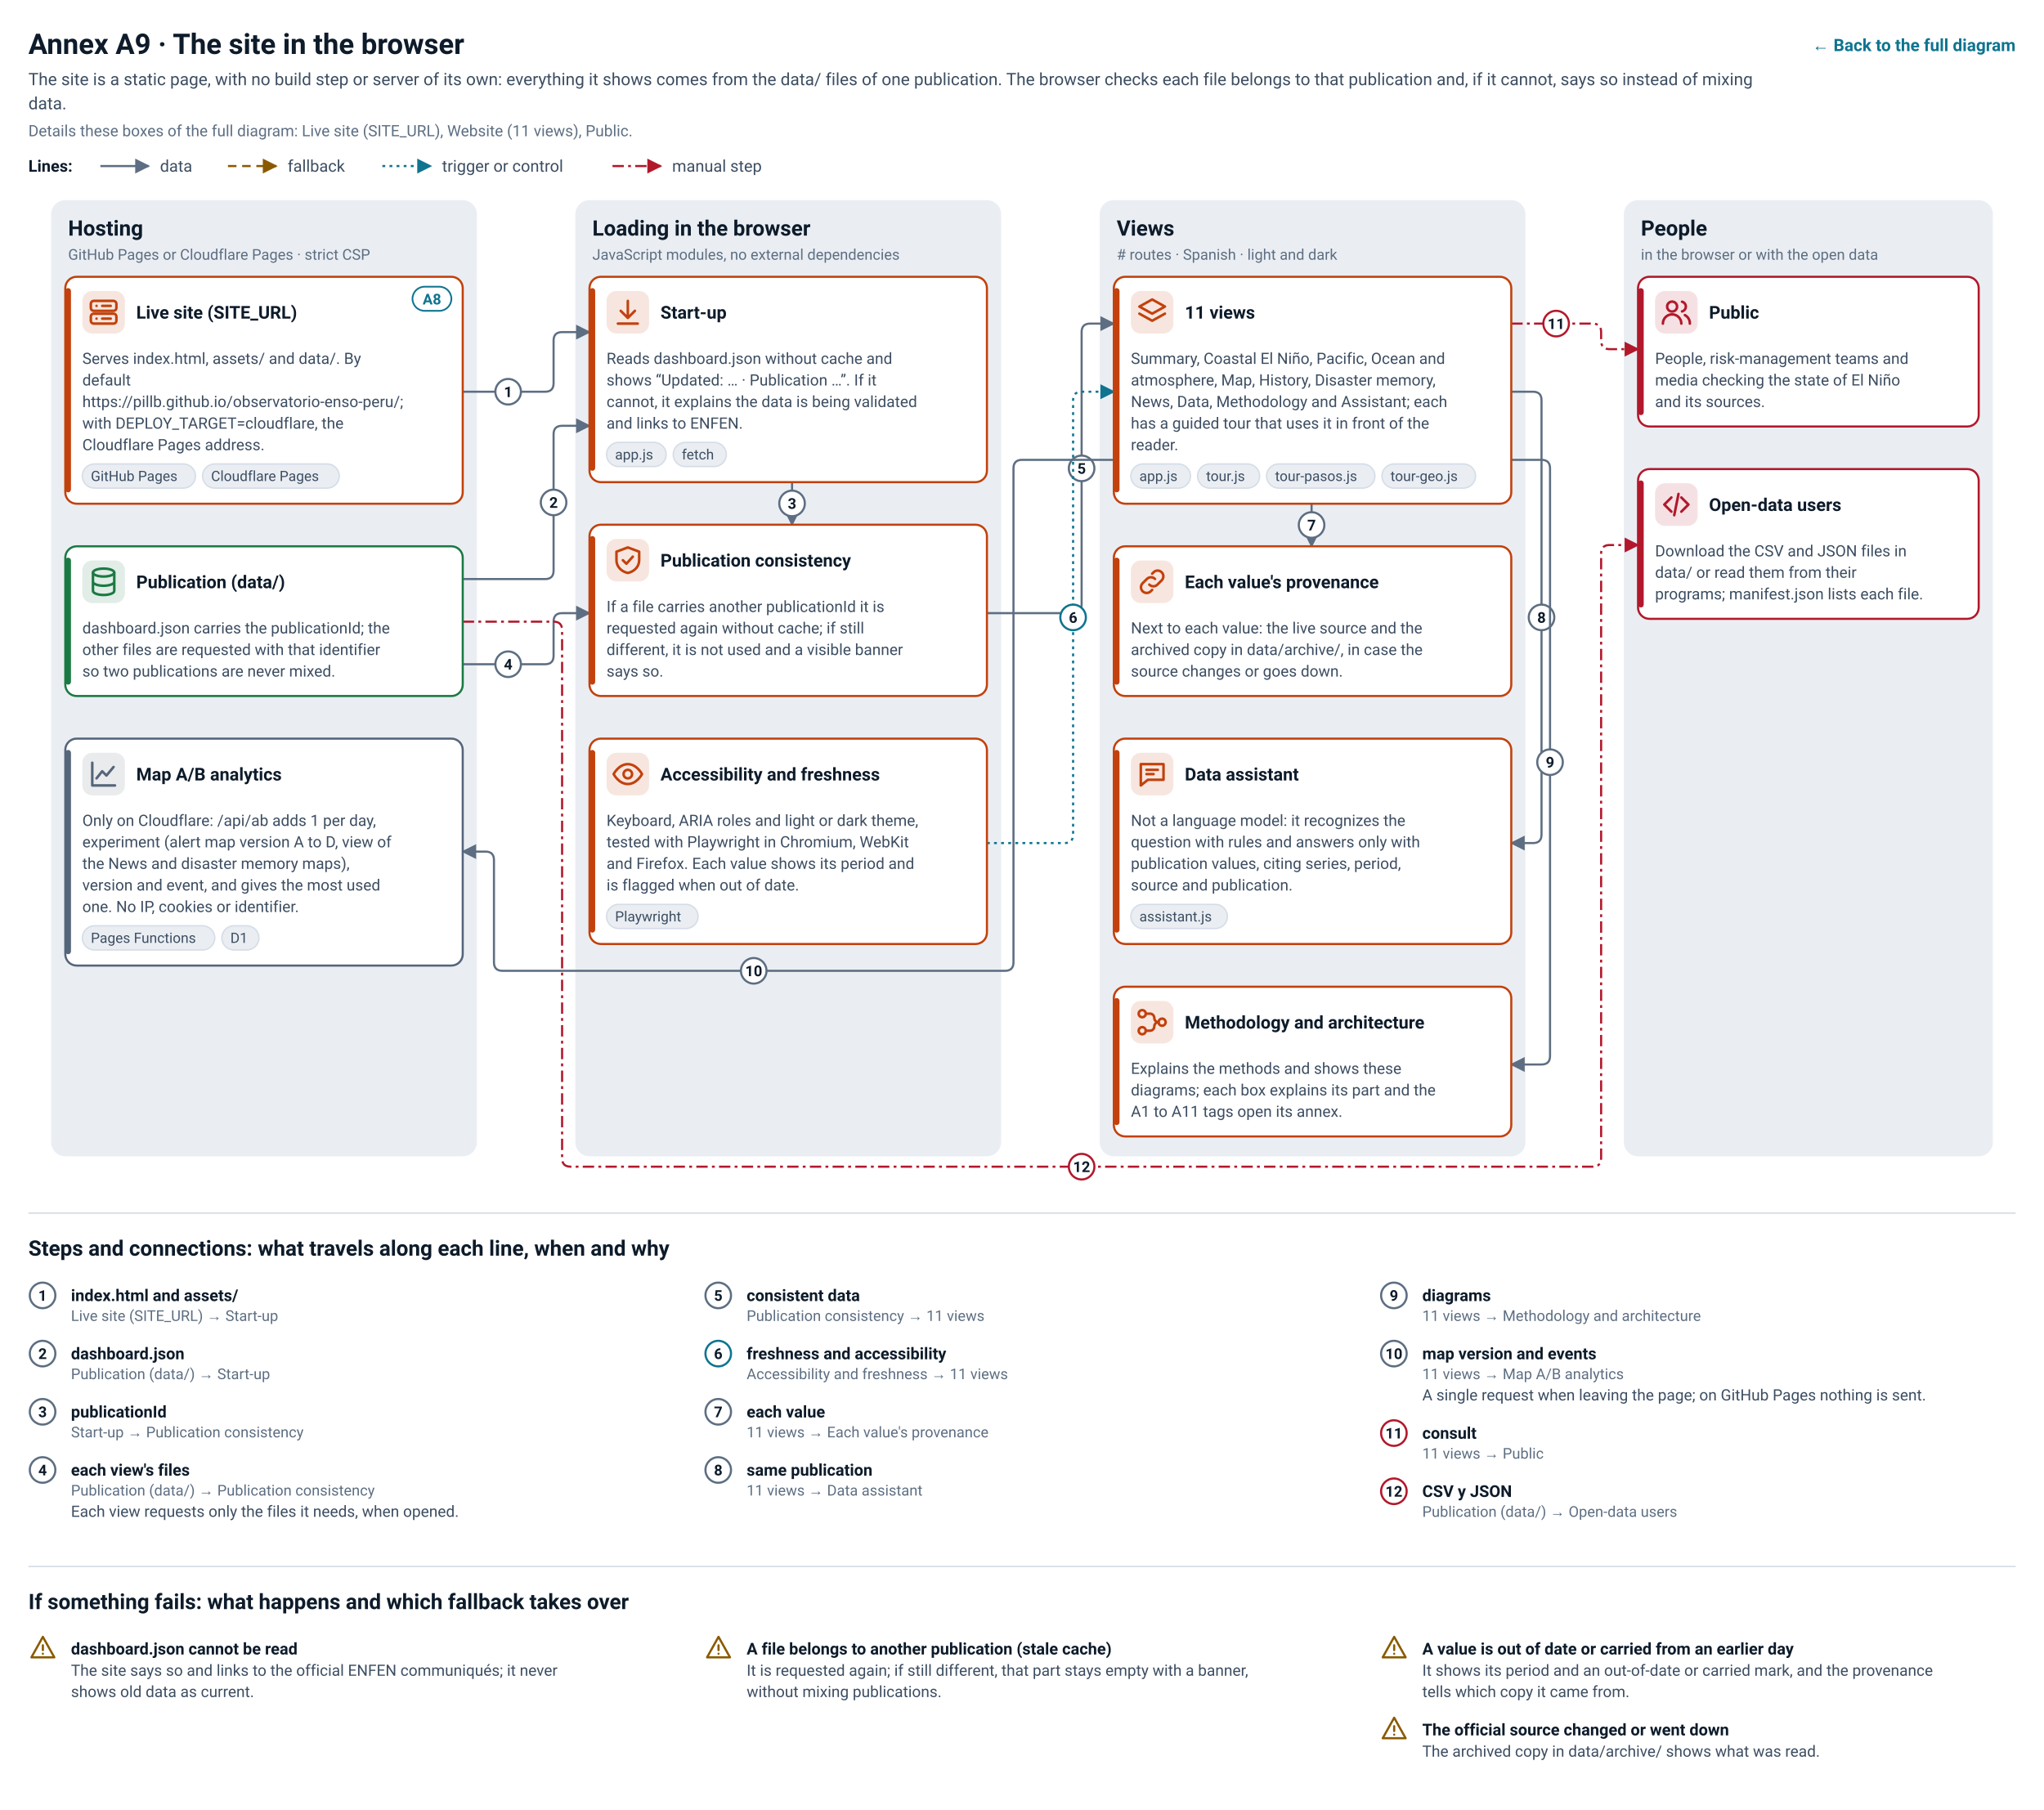
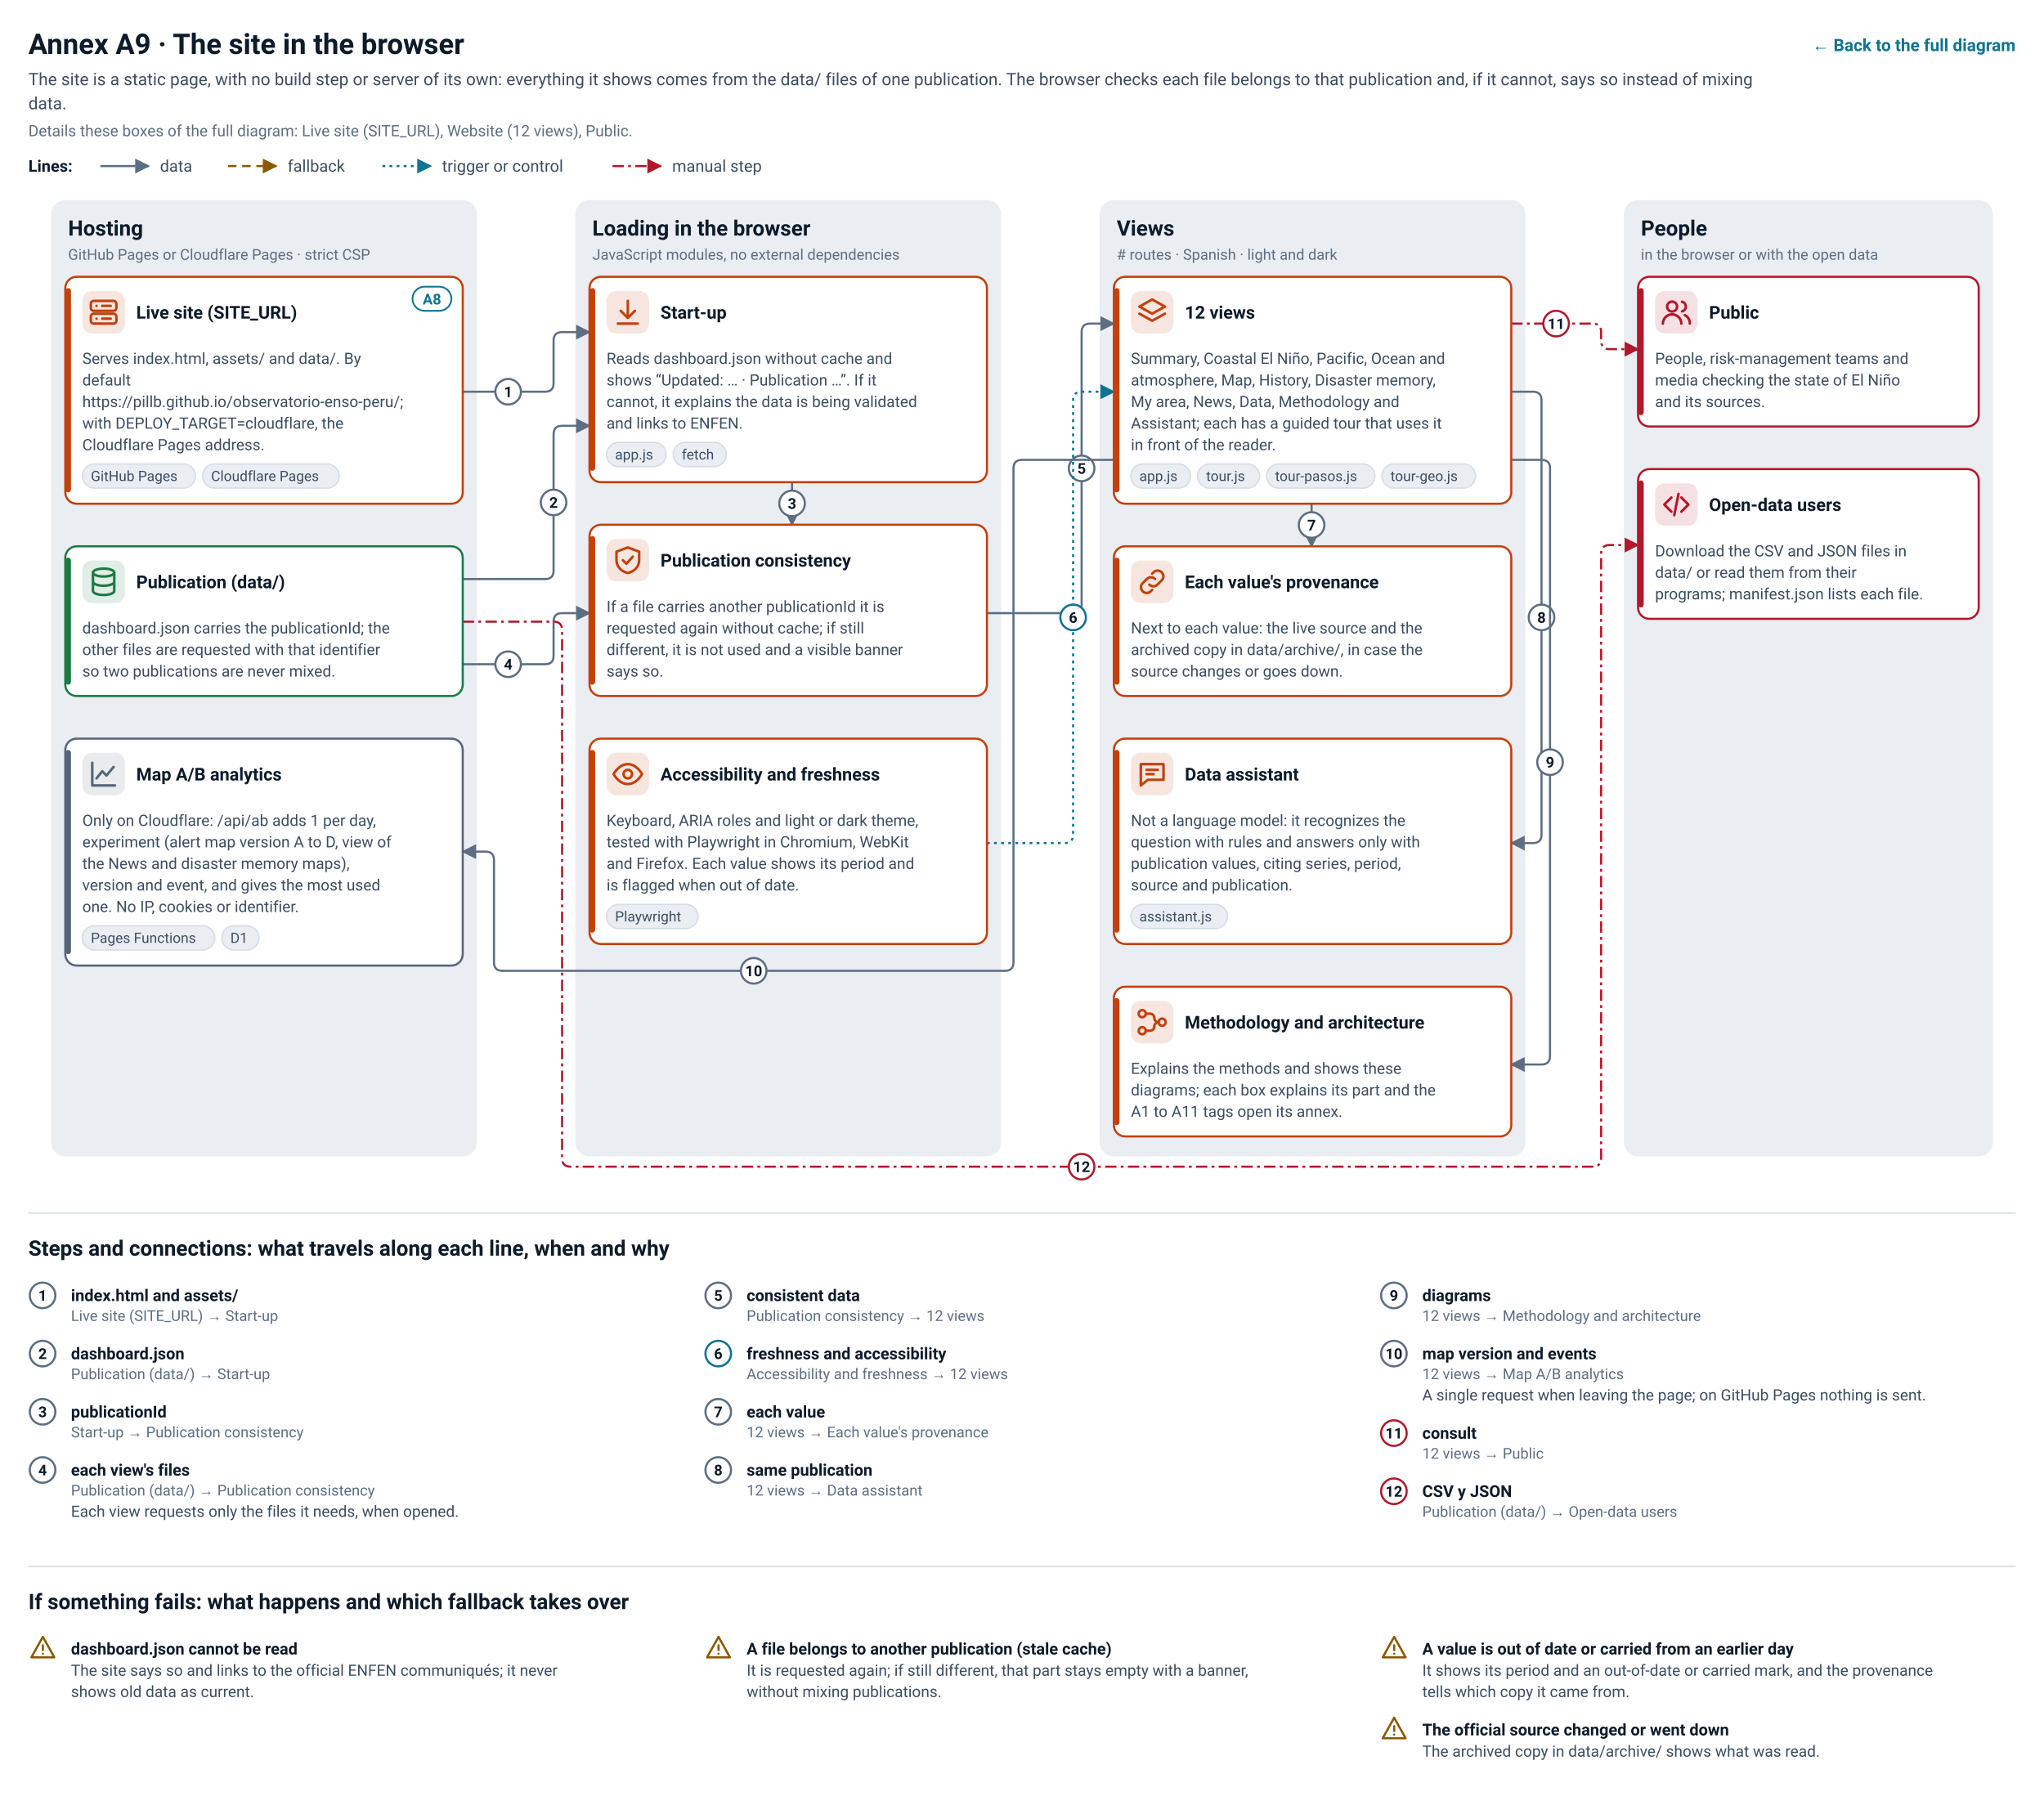
<svg xmlns="http://www.w3.org/2000/svg" viewBox="0 0 1440 1274.7" role="img" aria-labelledby="a9-t a9-d" font-family="system-ui, -apple-system, 'Segoe UI', Roboto, Arial, sans-serif">
  <style>
    .ar-node { stroke-width: 1.5; }
    .ar-h { font-weight: 700; }
    .ar-big, .ar-t, .ar-step-n { font-weight: 700; }
    .ar-halo { stroke-width: 5px; stroke-linejoin: round; paint-order: stroke; }
    .ar-badge { stroke-width: 1.5; }
    .ar-rule { stroke-width: 1; }
    .ar-e { fill: none; stroke-width: 1.5; }
    .ar-edge:hover .ar-e, .ar-edge:focus .ar-e { stroke-width: 3; }
    .ar-node-g:hover .ar-node { stroke-width: 3; }
    .ar-tile { fill-opacity: 0.13; }
    .ar-icon, .ar-warn { fill: none; stroke-width: 1.8; stroke-linecap: round; stroke-linejoin: round; }
    .ar-chip { stroke-width: 1; }
    .ar-tag { stroke-width: 1.2; }
    .ar-tag-t, .ar-link { font-weight: 700; }
    .ar-annex { cursor: pointer; }
    .ar-annex:hover .ar-tag, .ar-annex:focus .ar-tag { stroke-width: 2.4; }
    .ar-bg { fill: var(--bg-elev, #ffffff); }
    .ar-col { fill: var(--bg-sunk, #eaeef3); }
    .ar-node { fill: var(--bg-elev, #ffffff); }
    .ar-h, .ar-big, .ar-t { fill: var(--fg, #0d1b2a); }
    .ar-s { fill: var(--fg-2, #3c4d61); }
    .ar-m { fill: var(--fg-3, #5d6e82); }
    .ar-halo { stroke: var(--bg-elev, #ffffff); }
    .ar-badge { fill: var(--bg-elev, #ffffff); }
    .ar-step { fill: var(--brand, #0b4f71); }
    .ar-step-n { fill: var(--bg-elev, #ffffff); }
    .ar-rule { stroke: var(--line, #d5dde7); }
    .ar-chip { fill: var(--bg-sunk, #eaeef3); stroke: var(--line, #d5dde7); }
    .ar-chip-t { fill: var(--fg-2, #3c4d61); }
    .ar-tag { fill: var(--bg-elev, #ffffff); stroke: var(--brand-2, #0e7490); }
    .ar-tag-t, .ar-link { fill: var(--brand-2, #0e7490); }
    .ar-warn { stroke: var(--watch, #8a5a00); }
    .ar-g-sources { stroke: var(--cool, #2166ac); }
    .ar-f-sources { fill: var(--cool, #2166ac); }
    .ar-g-channels { stroke: var(--s2, #0f766e); }
    .ar-f-channels { fill: var(--s2, #0f766e); }
    .ar-g-stores { stroke: var(--watch, #8a5a00); }
    .ar-f-stores { fill: var(--watch, #8a5a00); }
    .ar-g-pipeline { stroke: var(--brand, #0b4f71); }
    .ar-f-pipeline { fill: var(--brand, #0b4f71); }
    .ar-g-publication { stroke: var(--ok, #1b7a43); }
    .ar-f-publication { fill: var(--ok, #1b7a43); }
    .ar-g-site { stroke: var(--s1, #c2410c); }
    .ar-f-site { fill: var(--s1, #c2410c); }
    .ar-g-operations { stroke: var(--na, #55657a); }
    .ar-f-operations { fill: var(--na, #55657a); }
    .ar-g-people { stroke: var(--warm, #b2182b); }
    .ar-f-people { fill: var(--warm, #b2182b); }
    .ar-e-data { stroke: var(--fg-3, #5d6e82); }
    .ar-k-data { fill: var(--fg-3, #5d6e82); }
    .ar-e-fallback { stroke: var(--watch, #8a5a00); }
    .ar-k-fallback { fill: var(--watch, #8a5a00); }
    .ar-e-trigger { stroke: var(--brand-2, #0e7490); }
    .ar-k-trigger { fill: var(--brand-2, #0e7490); }
    .ar-e-control { stroke: var(--brand-2, #0e7490); }
    .ar-k-control { fill: var(--brand-2, #0e7490); }
    .ar-e-human { stroke: var(--warm, #b2182b); }
    .ar-k-human { fill: var(--warm, #b2182b); }
    /* abierto solo, sigue el tema del sistema; dentro del sitio mandan las variables del tema */
    @media (prefers-color-scheme: dark) {
      :root:not([data-theme='light']) .ar-bg { fill: var(--bg-elev, #0f1c2b); }
      :root:not([data-theme='light']) .ar-col { fill: var(--bg-sunk, #0b1622); }
      :root:not([data-theme='light']) .ar-node { fill: var(--bg-elev, #0f1c2b); }
      :root:not([data-theme='light']) .ar-h, :root:not([data-theme='light']) .ar-big, :root:not([data-theme='light']) .ar-t { fill: var(--fg, #e3ebf3); }
      :root:not([data-theme='light']) .ar-s { fill: var(--fg-2, #b4c2d1); }
      :root:not([data-theme='light']) .ar-m { fill: var(--fg-3, #8d9db0); }
      :root:not([data-theme='light']) .ar-halo { stroke: var(--bg-elev, #0f1c2b); }
      :root:not([data-theme='light']) .ar-badge { fill: var(--bg-elev, #0f1c2b); }
      :root:not([data-theme='light']) .ar-step { fill: var(--brand, #5cc3e6); }
      :root:not([data-theme='light']) .ar-step-n { fill: var(--bg-elev, #0f1c2b); }
      :root:not([data-theme='light']) .ar-rule { stroke: var(--line, #22344a); }
      :root:not([data-theme='light']) .ar-chip { fill: var(--bg-sunk, #0b1622); stroke: var(--line, #22344a); }
      :root:not([data-theme='light']) .ar-chip-t { fill: var(--fg-2, #b4c2d1); }
      :root:not([data-theme='light']) .ar-tag { fill: var(--bg-elev, #0f1c2b); stroke: var(--brand-2, #38bdf8); }
      :root:not([data-theme='light']) .ar-tag-t, :root:not([data-theme='light']) .ar-link { fill: var(--brand-2, #38bdf8); }
      :root:not([data-theme='light']) .ar-warn { stroke: var(--watch, #f3c15b); }
      :root:not([data-theme='light']) .ar-g-sources { stroke: var(--cool, #6cb2e6); }
      :root:not([data-theme='light']) .ar-f-sources { fill: var(--cool, #6cb2e6); }
      :root:not([data-theme='light']) .ar-g-channels { stroke: var(--s2, #5eead4); }
      :root:not([data-theme='light']) .ar-f-channels { fill: var(--s2, #5eead4); }
      :root:not([data-theme='light']) .ar-g-stores { stroke: var(--watch, #f3c15b); }
      :root:not([data-theme='light']) .ar-f-stores { fill: var(--watch, #f3c15b); }
      :root:not([data-theme='light']) .ar-g-pipeline { stroke: var(--brand, #5cc3e6); }
      :root:not([data-theme='light']) .ar-f-pipeline { fill: var(--brand, #5cc3e6); }
      :root:not([data-theme='light']) .ar-g-publication { stroke: var(--ok, #5fd08f); }
      :root:not([data-theme='light']) .ar-f-publication { fill: var(--ok, #5fd08f); }
      :root:not([data-theme='light']) .ar-g-site { stroke: var(--s1, #fb923c); }
      :root:not([data-theme='light']) .ar-f-site { fill: var(--s1, #fb923c); }
      :root:not([data-theme='light']) .ar-g-operations { stroke: var(--na, #9aabbf); }
      :root:not([data-theme='light']) .ar-f-operations { fill: var(--na, #9aabbf); }
      :root:not([data-theme='light']) .ar-g-people { stroke: var(--warm, #f4795f); }
      :root:not([data-theme='light']) .ar-f-people { fill: var(--warm, #f4795f); }
      :root:not([data-theme='light']) .ar-e-data { stroke: var(--fg-3, #8d9db0); }
      :root:not([data-theme='light']) .ar-k-data { fill: var(--fg-3, #8d9db0); }
      :root:not([data-theme='light']) .ar-e-fallback { stroke: var(--watch, #f3c15b); }
      :root:not([data-theme='light']) .ar-k-fallback { fill: var(--watch, #f3c15b); }
      :root:not([data-theme='light']) .ar-e-trigger { stroke: var(--brand-2, #38bdf8); }
      :root:not([data-theme='light']) .ar-k-trigger { fill: var(--brand-2, #38bdf8); }
      :root:not([data-theme='light']) .ar-e-control { stroke: var(--brand-2, #38bdf8); }
      :root:not([data-theme='light']) .ar-k-control { fill: var(--brand-2, #38bdf8); }
      :root:not([data-theme='light']) .ar-e-human { stroke: var(--warm, #f4795f); }
      :root:not([data-theme='light']) .ar-k-human { fill: var(--warm, #f4795f); }
    }
  </style>
  <defs>
    <marker id="a9-m-data" viewBox="0 0 10 10" refX="9" refY="5" markerWidth="7" markerHeight="7" orient="auto-start-reverse">
      <path class="ar-k-data" d="M0 0L10 5L0 10z" />
    </marker>
    <marker id="a9-m-fallback" viewBox="0 0 10 10" refX="9" refY="5" markerWidth="7" markerHeight="7" orient="auto-start-reverse">
      <path class="ar-k-fallback" d="M0 0L10 5L0 10z" />
    </marker>
    <marker id="a9-m-trigger" viewBox="0 0 10 10" refX="9" refY="5" markerWidth="7" markerHeight="7" orient="auto-start-reverse">
      <path class="ar-k-trigger" d="M0 0L10 5L0 10z" />
    </marker>
    <marker id="a9-m-control" viewBox="0 0 10 10" refX="9" refY="5" markerWidth="7" markerHeight="7" orient="auto-start-reverse">
      <path class="ar-k-control" d="M0 0L10 5L0 10z" />
    </marker>
    <marker id="a9-m-human" viewBox="0 0 10 10" refX="9" refY="5" markerWidth="7" markerHeight="7" orient="auto-start-reverse">
      <path class="ar-k-human" d="M0 0L10 5L0 10z" />
    </marker>
  </defs>
  <rect class="ar-bg" x="0" y="0" width="1440" height="1274.7" rx="14" />
  <text class="ar-big" x="20" y="38" font-size="20">Annex A9 · The site in the browser</text>
  <a class="ar-annex" href="../arquitectura-en.svg" data-annex="full">
    <text class="ar-link" x="1420" y="36" font-size="12" text-anchor="end">← Back to the full diagram</text>
  </a>
  <text class="ar-s" x="20" y="60" font-size="12">The site is a static page, with no build step or server of its own: everything it shows comes from the data/ files of one publication. The browser checks each file belongs to that publication and, if it cannot, says so instead of mixing</text>
  <text class="ar-s" x="20" y="77" font-size="12">data.</text>
-   <text class="ar-m" x="20" y="96" font-size="11">Details these boxes of the full diagram: Live site (SITE_URL), Website (11 views), Public.</text>
+   <text class="ar-m" x="20" y="96" font-size="11">Details these boxes of the full diagram: Live site (SITE_URL), Website (12 views), Public.</text>
  <text class="ar-t" x="20" y="121" font-size="11.5">Lines:</text>
  <path class="ar-e ar-e-data" d="M70.7 117 L104.7 117" marker-end="url(#a9-m-data)" />
  <text class="ar-s" x="112.7" y="121" font-size="11.5">data</text>
  <path class="ar-e ar-e-fallback" d="M160.6 117 L194.6 117" stroke-dasharray="6 4" marker-end="url(#a9-m-fallback)" />
  <text class="ar-s" x="202.6" y="121" font-size="11.5">fallback</text>
  <path class="ar-e ar-e-trigger" d="M269.4 117 L303.4 117" stroke-dasharray="2 3" marker-end="url(#a9-m-trigger)" />
  <text class="ar-s" x="311.4" y="121" font-size="11.5">trigger or control</text>
  <path class="ar-e ar-e-human" d="M431.5 117 L465.5 117" stroke-dasharray="8 3 2 3" marker-end="url(#a9-m-human)" />
  <text class="ar-s" x="473.5" y="121" font-size="11.5">manual step</text>
  <rect class="ar-col" x="36" y="141" width="300" height="673.7" rx="10" />
  <text class="ar-h" x="48" y="166" font-size="15">Hosting</text>
  <text class="ar-m" x="48" y="183" font-size="10.5">GitHub Pages or Cloudflare Pages · strict CSP</text>
  <rect class="ar-col" x="405.3" y="141" width="300" height="673.7" rx="10" />
  <text class="ar-h" x="417.3" y="166" font-size="15">Loading in the browser</text>
  <text class="ar-m" x="417.3" y="183" font-size="10.5">JavaScript modules, no external dependencies</text>
  <rect class="ar-col" x="774.7" y="141" width="300" height="673.7" rx="10" />
  <text class="ar-h" x="786.7" y="166" font-size="15">Views</text>
  <text class="ar-m" x="786.7" y="183" font-size="10.5"># routes · Spanish · light and dark</text>
  <rect class="ar-col" x="1144" y="141" width="260" height="673.7" rx="10" />
  <text class="ar-h" x="1156" y="166" font-size="15">People</text>
  <text class="ar-m" x="1156" y="183" font-size="10.5">in the browser or with the open data</text>
  <g class="ar-edge" id="a9-e-1" data-edge="1" data-from="hosting" data-to="boot" tabindex="0">
    <path class="ar-e ar-e-data" d="M326 276 L384 276 Q390 276 390 270 L390 240 Q390 234 396 234 L415.3 234" marker-end="url(#a9-m-data)" />
    <circle class="ar-badge ar-e-data" cx="358" cy="276" r="9" />
    <text class="ar-t" x="358" y="279.8" font-size="10.5" text-anchor="middle">1</text>
  </g>
  <g class="ar-edge" id="a9-e-2" data-edge="2" data-from="data" data-to="boot" tabindex="0">
    <path class="ar-e ar-e-data" d="M326 408 L384 408 Q390 408 390 402 L390 306 Q390 300 396 300 L415.3 300" marker-end="url(#a9-m-data)" />
    <circle class="ar-badge ar-e-data" cx="390" cy="354" r="9" />
    <text class="ar-t" x="390" y="357.8" font-size="10.5" text-anchor="middle">2</text>
  </g>
  <g class="ar-edge" id="a9-e-3" data-edge="3" data-from="boot" data-to="checks" tabindex="0">
    <path class="ar-e ar-e-data" d="M558 339.7 L558 369.7" marker-end="url(#a9-m-data)" />
    <circle class="ar-badge ar-e-data" cx="558" cy="354.7" r="9" />
    <text class="ar-t" x="558" y="358.5" font-size="10.5" text-anchor="middle">3</text>
  </g>
  <g class="ar-edge" id="a9-e-4" data-edge="4" data-from="data" data-to="checks" tabindex="0">
    <path class="ar-e ar-e-data" d="M326 468 L384 468 Q390 468 390 462 L390 438 Q390 432 396 432 L415.3 432" marker-end="url(#a9-m-data)" />
    <circle class="ar-badge ar-e-data" cx="358" cy="468" r="9" />
    <text class="ar-t" x="358" y="471.8" font-size="10.5" text-anchor="middle">4</text>
  </g>
  <g class="ar-edge" id="a9-e-5" data-edge="5" data-from="checks" data-to="views" tabindex="0">
    <path class="ar-e ar-e-data" d="M695.3 432 L756 432 Q762 432 762 426 L762 234 Q762 228 768 228 L784.7 228" marker-end="url(#a9-m-data)" />
    <circle class="ar-badge ar-e-data" cx="762" cy="330" r="9" />
    <text class="ar-t" x="762" y="333.8" font-size="10.5" text-anchor="middle">5</text>
  </g>
  <g class="ar-edge" id="a9-e-6" data-edge="6" data-from="a11y" data-to="views" tabindex="0">
    <path class="ar-e ar-e-control" d="M695.3 594 L750 594 Q756 594 756 588 L756 282 Q756 276 762 276 L784.7 276" stroke-dasharray="2 3" marker-end="url(#a9-m-control)" />
    <circle class="ar-badge ar-e-control" cx="756" cy="435" r="9" />
    <text class="ar-t" x="756" y="438.8" font-size="10.5" text-anchor="middle">6</text>
  </g>
  <g class="ar-edge" id="a9-e-7" data-edge="7" data-from="views" data-to="provenance" tabindex="0">
    <path class="ar-e ar-e-data" d="M924 354.9 L924 384.9" marker-end="url(#a9-m-data)" />
    <circle class="ar-badge ar-e-data" cx="924" cy="369.9" r="9" />
    <text class="ar-t" x="924" y="373.7" font-size="10.5" text-anchor="middle">7</text>
  </g>
  <g class="ar-edge" id="a9-e-8" data-edge="8" data-from="views" data-to="assistant" tabindex="0">
    <path class="ar-e ar-e-data" d="M1064.7 276 L1080 276 Q1086 276 1086 282 L1086 588 Q1086 594 1080 594 L1064.7 594" marker-end="url(#a9-m-data)" />
    <circle class="ar-badge ar-e-data" cx="1086" cy="435" r="9" />
    <text class="ar-t" x="1086" y="438.8" font-size="10.5" text-anchor="middle">8</text>
  </g>
  <g class="ar-edge" id="a9-e-9" data-edge="9" data-from="views" data-to="method" tabindex="0">
    <path class="ar-e ar-e-data" d="M1064.7 324 L1086 324 Q1092 324 1092 330 L1092 744 Q1092 750 1086 750 L1064.7 750" marker-end="url(#a9-m-data)" />
    <circle class="ar-badge ar-e-data" cx="1092" cy="537" r="9" />
    <text class="ar-t" x="1092" y="540.8" font-size="10.5" text-anchor="middle">9</text>
  </g>
  <g class="ar-edge" id="a9-e-10" data-edge="10" data-from="views" data-to="ab" tabindex="0">
    <path class="ar-e ar-e-data" d="M784.7 324 L720 324 Q714 324 714 330 L714 678 Q714 684 708 684 L354 684 Q348 684 348 678 L348 606 Q348 600 342 600 L326 600" marker-end="url(#a9-m-data)" />
    <circle class="ar-badge ar-e-data" cx="531" cy="684" r="9" />
    <text class="ar-t" x="531" y="687.8" font-size="10.5" text-anchor="middle">10</text>
  </g>
  <g class="ar-edge" id="a9-e-11" data-edge="11" data-from="views" data-to="public" tabindex="0">
    <path class="ar-e ar-e-human" d="M1064.7 228 L1122 228 Q1128 228 1128 234 L1128 240 Q1128 246 1134 246 L1154 246" stroke-dasharray="8 3 2 3" marker-end="url(#a9-m-human)" />
    <circle class="ar-badge ar-e-human" cx="1096.3" cy="228" r="9" />
    <text class="ar-t" x="1096.3" y="231.8" font-size="10.5" text-anchor="middle">11</text>
  </g>
  <g class="ar-edge" id="a9-e-12" data-edge="12" data-from="data" data-to="open-data" tabindex="0">
    <path class="ar-e ar-e-human" d="M326 438 L390 438 Q396 438 396 444 L396 816 Q396 822 402 822 L1122 822 Q1128 822 1128 816 L1128 390 Q1128 384 1134 384 L1154 384" stroke-dasharray="8 3 2 3" marker-end="url(#a9-m-human)" />
    <circle class="ar-badge ar-e-human" cx="762" cy="822" r="9" />
    <text class="ar-t" x="762" y="825.8" font-size="10.5" text-anchor="middle">12</text>
  </g>
  <g class="ar-node-g" id="a9-n-hosting" data-node="hosting">
    <rect class="ar-node ar-g-site" x="46" y="195" width="280" height="159.9" rx="8" />
    <rect class="ar-f-site" x="46" y="203" width="4" height="143.9" rx="2" />
    <rect class="ar-tile ar-f-site" x="58" y="205" width="30" height="30" rx="7" />
    <g class="ar-icon ar-g-site" transform="translate(61 208)">
      <rect x="3" y="4" width="18" height="7" rx="2" />
      <rect x="3" y="13" width="18" height="7" rx="2" />
      <path d="M7 7.5h.01M7 16.5h.01M11 7.5h6M11 16.5h6" />
    </g>
    <text class="ar-t" x="96" y="224.5" font-size="12.5">Live site (SITE_URL)</text>
    <text class="ar-s" x="58" y="256.4" font-size="11">Serves index.html, assets/ and data/. By</text>
    <text class="ar-s" x="58" y="271.6" font-size="11">default</text>
    <text class="ar-s" x="58" y="286.8" font-size="11">https://pillb.github.io/observatorio-enso-peru/;</text>
    <text class="ar-s" x="58" y="302" font-size="11">with DEPLOY_TARGET=cloudflare, the</text>
    <text class="ar-s" x="58" y="317.2" font-size="11">Cloudflare Pages address.</text>
    <rect class="ar-chip" x="58" y="326.9" width="79.7" height="17" rx="8.5" />
    <text class="ar-chip-t" x="64" y="338.9" font-size="10">GitHub Pages</text>
    <rect class="ar-chip" x="142.7" y="326.9" width="96.3" height="17" rx="8.5" />
    <text class="ar-chip-t" x="148.7" y="338.9" font-size="10">Cloudflare Pages</text>
    <a class="ar-annex" href="a8-en.svg" data-annex="a8">
      <rect class="ar-tag" x="290.6" y="202" width="27.4" height="17" rx="8.5" />
      <text class="ar-tag-t" x="304.3" y="214.5" font-size="10.5" text-anchor="middle">A8</text>
    </a>
  </g>
  <g class="ar-node-g" id="a9-n-data" data-node="data">
    <rect class="ar-node ar-g-publication" x="46" y="384.9" width="280" height="105.5" rx="8" />
    <rect class="ar-f-publication" x="46" y="392.9" width="4" height="89.5" rx="2" />
    <rect class="ar-tile ar-f-publication" x="58" y="394.9" width="30" height="30" rx="7" />
    <g class="ar-icon ar-g-publication" transform="translate(61 397.9)">
      <ellipse cx="12" cy="5.5" rx="7.5" ry="2.8" />
      <path d="M4.5 5.5v13c0 1.5 3.4 2.8 7.5 2.8s7.5-1.3 7.5-2.8v-13M4.5 12c0 1.5 3.4 2.8 7.5 2.8s7.5-1.3 7.5-2.8" />
    </g>
    <text class="ar-t" x="96" y="414.4" font-size="12.5">Publication (data/)</text>
    <text class="ar-s" x="58" y="446.3" font-size="11">dashboard.json carries the publicationId; the</text>
    <text class="ar-s" x="58" y="461.5" font-size="11">other files are requested with that identifier</text>
    <text class="ar-s" x="58" y="476.7" font-size="11">so two publications are never mixed.</text>
  </g>
  <g class="ar-node-g" id="a9-n-ab" data-node="ab">
    <rect class="ar-node ar-g-operations" x="46" y="520.4" width="280" height="159.9" rx="8" />
    <rect class="ar-f-operations" x="46" y="528.4" width="4" height="143.9" rx="2" />
    <rect class="ar-tile ar-f-operations" x="58" y="530.4" width="30" height="30" rx="7" />
    <g class="ar-icon ar-g-operations" transform="translate(61 533.4)">
      <path d="M4 4v16h16" />
      <path d="M7 15l4-5 3 3 5-6" />
    </g>
    <text class="ar-t" x="96" y="549.9" font-size="12.5">Map A/B analytics</text>
    <text class="ar-s" x="58" y="581.9" font-size="11">Only on Cloudflare: /api/ab adds 1 per day,</text>
    <text class="ar-s" x="58" y="597" font-size="11">experiment (alert map version A to D, view of</text>
    <text class="ar-s" x="58" y="612.2" font-size="11">the News and disaster memory maps),</text>
    <text class="ar-s" x="58" y="627.4" font-size="11">version and event, and gives the most used</text>
    <text class="ar-s" x="58" y="642.6" font-size="11">one. No IP, cookies or identifier.</text>
    <rect class="ar-chip" x="58" y="652.3" width="93.3" height="17" rx="8.5" />
    <text class="ar-chip-t" x="64" y="664.3" font-size="10">Pages Functions</text>
    <rect class="ar-chip" x="156.3" y="652.3" width="26.1" height="17" rx="8.5" />
    <text class="ar-chip-t" x="162.3" y="664.3" font-size="10">D1</text>
  </g>
  <g class="ar-node-g" id="a9-n-boot" data-node="boot">
    <rect class="ar-node ar-g-site" x="415.3" y="195" width="280" height="144.7" rx="8" />
    <rect class="ar-f-site" x="415.3" y="203" width="4" height="128.7" rx="2" />
    <rect class="ar-tile ar-f-site" x="427.3" y="205" width="30" height="30" rx="7" />
    <g class="ar-icon ar-g-site" transform="translate(430.3 208)">
      <path d="M12 4v12M7 11l5 5 5-5M5 20h14" />
    </g>
    <text class="ar-t" x="465.3" y="224.5" font-size="12.5">Start-up</text>
    <text class="ar-s" x="427.3" y="256.4" font-size="11">Reads dashboard.json without cache and</text>
    <text class="ar-s" x="427.3" y="271.6" font-size="11">shows “Updated: … · Publication …”. If it</text>
    <text class="ar-s" x="427.3" y="286.8" font-size="11">cannot, it explains the data is being validated</text>
    <text class="ar-s" x="427.3" y="302" font-size="11">and links to ENFEN.</text>
    <rect class="ar-chip" x="427.3" y="311.7" width="42" height="17" rx="8.5" />
    <text class="ar-chip-t" x="433.3" y="323.7" font-size="10">app.js</text>
    <rect class="ar-chip" x="474.3" y="311.7" width="37.4" height="17" rx="8.5" />
    <text class="ar-chip-t" x="480.3" y="323.7" font-size="10">fetch</text>
  </g>
  <g class="ar-node-g" id="a9-n-checks" data-node="checks">
    <rect class="ar-node ar-g-site" x="415.3" y="369.7" width="280" height="120.7" rx="8" />
    <rect class="ar-f-site" x="415.3" y="377.7" width="4" height="104.7" rx="2" />
    <rect class="ar-tile ar-f-site" x="427.3" y="379.7" width="30" height="30" rx="7" />
    <g class="ar-icon ar-g-site" transform="translate(430.3 382.7)">
      <path d="M12 3l8 3v6c0 4.5-3.4 8-8 9-4.6-1-8-4.5-8-9V6z" />
      <path d="M8.5 12l2.5 2.5 4.5-5" />
    </g>
    <text class="ar-t" x="465.3" y="399.2" font-size="12.5">Publication consistency</text>
    <text class="ar-s" x="427.3" y="431.2" font-size="11">If a file carries another publicationId it is</text>
    <text class="ar-s" x="427.3" y="446.3" font-size="11">requested again without cache; if still</text>
    <text class="ar-s" x="427.3" y="461.5" font-size="11">different, it is not used and a visible banner</text>
    <text class="ar-s" x="427.3" y="476.7" font-size="11">says so.</text>
  </g>
  <g class="ar-node-g" id="a9-n-a11y" data-node="a11y">
    <rect class="ar-node ar-g-site" x="415.3" y="520.4" width="280" height="144.7" rx="8" />
    <rect class="ar-f-site" x="415.3" y="528.4" width="4" height="128.7" rx="2" />
    <rect class="ar-tile ar-f-site" x="427.3" y="530.4" width="30" height="30" rx="7" />
    <g class="ar-icon ar-g-site" transform="translate(430.3 533.4)">
      <path d="M2 12s3.6-7 10-7 10 7 10 7-3.6 7-10 7S2 12 2 12z" />
      <circle cx="12" cy="12" r="3" />
    </g>
    <text class="ar-t" x="465.3" y="549.9" font-size="12.5">Accessibility and freshness</text>
    <text class="ar-s" x="427.3" y="581.9" font-size="11">Keyboard, ARIA roles and light or dark theme,</text>
    <text class="ar-s" x="427.3" y="597" font-size="11">tested with Playwright in Chromium, WebKit</text>
    <text class="ar-s" x="427.3" y="612.2" font-size="11">and Firefox. Each value shows its period and</text>
    <text class="ar-s" x="427.3" y="627.4" font-size="11">is flagged when out of date.</text>
    <rect class="ar-chip" x="427.3" y="637.2" width="64.5" height="17" rx="8.5" />
    <text class="ar-chip-t" x="433.3" y="649.2" font-size="10">Playwright</text>
  </g>
  <g class="ar-node-g" id="a9-n-views" data-node="views">
    <rect class="ar-node ar-g-site" x="784.7" y="195" width="280" height="159.9" rx="8" />
    <rect class="ar-f-site" x="784.7" y="203" width="4" height="143.9" rx="2" />
    <rect class="ar-tile ar-f-site" x="796.7" y="205" width="30" height="30" rx="7" />
    <g class="ar-icon ar-g-site" transform="translate(799.7 208)">
      <path d="M12 3l9 5-9 5-9-5z" />
      <path d="M3 13l9 5 9-5" />
    </g>
-     <text class="ar-t" x="834.7" y="224.5" font-size="12.5">11 views</text>
+     <text class="ar-t" x="834.7" y="224.5" font-size="12.5">12 views</text>
    <text class="ar-s" x="796.7" y="256.4" font-size="11">Summary, Coastal El Niño, Pacific, Ocean and</text>
    <text class="ar-s" x="796.7" y="271.6" font-size="11">atmosphere, Map, History, Disaster memory,</text>
-     <text class="ar-s" x="796.7" y="286.8" font-size="11">News, Data, Methodology and Assistant; each</text>
-     <text class="ar-s" x="796.7" y="302" font-size="11">has a guided tour that uses it in front of the</text>
-     <text class="ar-s" x="796.7" y="317.2" font-size="11">reader.</text>
+     <text class="ar-s" x="796.7" y="286.8" font-size="11">My area, News, Data, Methodology and</text>
+     <text class="ar-s" x="796.7" y="302" font-size="11">Assistant; each has a guided tour that uses it</text>
+     <text class="ar-s" x="796.7" y="317.2" font-size="11">in front of the reader.</text>
    <rect class="ar-chip" x="796.7" y="326.9" width="42" height="17" rx="8.5" />
    <text class="ar-chip-t" x="802.7" y="338.9" font-size="10">app.js</text>
    <rect class="ar-chip" x="843.7" y="326.9" width="43.7" height="17" rx="8.5" />
    <text class="ar-chip-t" x="849.7" y="338.9" font-size="10">tour.js</text>
    <rect class="ar-chip" x="892.3" y="326.9" width="76.3" height="17" rx="8.5" />
    <text class="ar-chip-t" x="898.3" y="338.9" font-size="10">tour-pasos.js</text>
    <rect class="ar-chip" x="973.6" y="326.9" width="65.9" height="17" rx="8.5" />
    <text class="ar-chip-t" x="979.6" y="338.9" font-size="10">tour-geo.js</text>
  </g>
  <g class="ar-node-g" id="a9-n-provenance" data-node="provenance">
    <rect class="ar-node ar-g-site" x="784.7" y="384.9" width="280" height="105.5" rx="8" />
    <rect class="ar-f-site" x="784.7" y="392.9" width="4" height="89.5" rx="2" />
    <rect class="ar-tile ar-f-site" x="796.7" y="394.9" width="30" height="30" rx="7" />
    <g class="ar-icon ar-g-site" transform="translate(799.7 397.9)">
      <path d="M10 14a4 4 0 0 0 5.7 0l3-3a4 4 0 0 0-5.7-5.7l-1 1" />
      <path d="M14 10a4 4 0 0 0-5.7 0l-3 3a4 4 0 0 0 5.7 5.7l1-1" />
    </g>
    <text class="ar-t" x="834.7" y="414.4" font-size="12.5">Each value's provenance</text>
    <text class="ar-s" x="796.7" y="446.3" font-size="11">Next to each value: the live source and the</text>
    <text class="ar-s" x="796.7" y="461.5" font-size="11">archived copy in data/archive/, in case the</text>
    <text class="ar-s" x="796.7" y="476.7" font-size="11">source changes or goes down.</text>
  </g>
  <g class="ar-node-g" id="a9-n-assistant" data-node="assistant">
    <rect class="ar-node ar-g-site" x="784.7" y="520.4" width="280" height="144.7" rx="8" />
    <rect class="ar-f-site" x="784.7" y="528.4" width="4" height="128.7" rx="2" />
    <rect class="ar-tile ar-f-site" x="796.7" y="530.4" width="30" height="30" rx="7" />
    <g class="ar-icon ar-g-site" transform="translate(799.7 533.4)">
      <path d="M4 5h16v11H9l-5 4z" />
      <path d="M8 9h8M8 12h5" />
    </g>
    <text class="ar-t" x="834.7" y="549.9" font-size="12.5">Data assistant</text>
    <text class="ar-s" x="796.7" y="581.9" font-size="11">Not a language model: it recognizes the</text>
    <text class="ar-s" x="796.7" y="597" font-size="11">question with rules and answers only with</text>
    <text class="ar-s" x="796.7" y="612.2" font-size="11">publication values, citing series, period,</text>
    <text class="ar-s" x="796.7" y="627.4" font-size="11">source and publication.</text>
    <rect class="ar-chip" x="796.7" y="637.2" width="68" height="17" rx="8.5" />
    <text class="ar-chip-t" x="802.7" y="649.2" font-size="10">assistant.js</text>
  </g>
  <g class="ar-node-g" id="a9-n-method" data-node="method">
    <rect class="ar-node ar-g-site" x="784.7" y="695.2" width="280" height="105.5" rx="8" />
    <rect class="ar-f-site" x="784.7" y="703.2" width="4" height="89.5" rx="2" />
    <rect class="ar-tile ar-f-site" x="796.7" y="705.2" width="30" height="30" rx="7" />
    <g class="ar-icon ar-g-site" transform="translate(799.7 708.2)">
      <circle cx="5" cy="6" r="2.5" />
      <circle cx="5" cy="18" r="2.5" />
      <circle cx="19" cy="12" r="2.5" />
      <path d="M7.5 6h3a3 3 0 0 1 3 3v0a3 3 0 0 0 3 3M7.5 18h3a3 3 0 0 0 3-3v0a3 3 0 0 1 3-3" />
    </g>
    <text class="ar-t" x="834.7" y="724.7" font-size="12.5">Methodology and architecture</text>
    <text class="ar-s" x="796.7" y="756.6" font-size="11">Explains the methods and shows these</text>
    <text class="ar-s" x="796.7" y="771.8" font-size="11">diagrams; each box explains its part and the</text>
    <text class="ar-s" x="796.7" y="786.9" font-size="11">A1 to A11 tags open its annex.</text>
  </g>
  <g class="ar-node-g" id="a9-n-public" data-node="public">
    <rect class="ar-node ar-g-people" x="1154" y="195" width="240" height="105.5" rx="8" />
    <rect class="ar-f-people" x="1154" y="203" width="4" height="89.5" rx="2" />
    <rect class="ar-tile ar-f-people" x="1166" y="205" width="30" height="30" rx="7" />
    <g class="ar-icon ar-g-people" transform="translate(1169 208)">
      <circle cx="9" cy="8" r="3.5" />
      <path d="M2.5 20a6.5 6.5 0 0 1 13 0M16 4.6a3.5 3.5 0 0 1 0 6.8M18 14a6.5 6.5 0 0 1 3.5 6" />
    </g>
    <text class="ar-t" x="1204" y="224.5" font-size="12.5">Public</text>
    <text class="ar-s" x="1166" y="256.4" font-size="11">People, risk-management teams and</text>
    <text class="ar-s" x="1166" y="271.6" font-size="11">media checking the state of El Niño</text>
    <text class="ar-s" x="1166" y="286.8" font-size="11">and its sources.</text>
  </g>
  <g class="ar-node-g" id="a9-n-open-data" data-node="open-data">
    <rect class="ar-node ar-g-people" x="1154" y="330.5" width="240" height="105.5" rx="8" />
    <rect class="ar-f-people" x="1154" y="338.5" width="4" height="89.5" rx="2" />
    <rect class="ar-tile ar-f-people" x="1166" y="340.5" width="30" height="30" rx="7" />
    <g class="ar-icon ar-g-people" transform="translate(1169 343.5)">
      <path d="M8.5 7L3.5 12l5 5M15.5 7l5 5-5 5M13.5 4.5l-3 15" />
    </g>
    <text class="ar-t" x="1204" y="360" font-size="12.5">Open-data users</text>
    <text class="ar-s" x="1166" y="392" font-size="11">Download the CSV and JSON files in</text>
    <text class="ar-s" x="1166" y="407.1" font-size="11">data/ or read them from their</text>
    <text class="ar-s" x="1166" y="422.3" font-size="11">programs; manifest.json lists each file.</text>
  </g>
  <line class="ar-rule" x1="20" y1="854.7" x2="1420" y2="854.7" />
  <text class="ar-h" x="20" y="884.7" font-size="15">Steps and connections: what travels along each line, when and why</text>
  <circle class="ar-badge ar-e-data" cx="30" cy="912.7" r="9" />
  <text class="ar-t" x="30" y="916.5" font-size="10.5" text-anchor="middle">1</text>
  <text class="ar-t" x="50" y="916.7" font-size="11.5">index.html and assets/</text>
  <text class="ar-m" x="50" y="930.7" font-size="10.5">Live site (SITE_URL) → Start-up</text>
  <circle class="ar-badge ar-e-data" cx="30" cy="953.7" r="9" />
  <text class="ar-t" x="30" y="957.5" font-size="10.5" text-anchor="middle">2</text>
  <text class="ar-t" x="50" y="957.7" font-size="11.5">dashboard.json</text>
  <text class="ar-m" x="50" y="971.7" font-size="10.5">Publication (data/) → Start-up</text>
  <circle class="ar-badge ar-e-data" cx="30" cy="994.7" r="9" />
  <text class="ar-t" x="30" y="998.5" font-size="10.5" text-anchor="middle">3</text>
  <text class="ar-t" x="50" y="998.7" font-size="11.5">publicationId</text>
  <text class="ar-m" x="50" y="1012.7" font-size="10.5">Start-up → Publication consistency</text>
  <circle class="ar-badge ar-e-data" cx="30" cy="1035.7" r="9" />
  <text class="ar-t" x="30" y="1039.5" font-size="10.5" text-anchor="middle">4</text>
  <text class="ar-t" x="50" y="1039.7" font-size="11.5">each view's files</text>
  <text class="ar-m" x="50" y="1053.7" font-size="10.5">Publication (data/) → Publication consistency</text>
  <text class="ar-s" x="50" y="1068.7" font-size="11">Each view requests only the files it needs, when opened.</text>
  <circle class="ar-badge ar-e-data" cx="506" cy="912.7" r="9" />
  <text class="ar-t" x="506" y="916.5" font-size="10.5" text-anchor="middle">5</text>
  <text class="ar-t" x="526" y="916.7" font-size="11.5">consistent data</text>
-   <text class="ar-m" x="526" y="930.7" font-size="10.5">Publication consistency → 11 views</text>
+   <text class="ar-m" x="526" y="930.7" font-size="10.5">Publication consistency → 12 views</text>
  <circle class="ar-badge ar-e-control" cx="506" cy="953.7" r="9" />
  <text class="ar-t" x="506" y="957.5" font-size="10.5" text-anchor="middle">6</text>
  <text class="ar-t" x="526" y="957.7" font-size="11.5">freshness and accessibility</text>
-   <text class="ar-m" x="526" y="971.7" font-size="10.5">Accessibility and freshness → 11 views</text>
+   <text class="ar-m" x="526" y="971.7" font-size="10.5">Accessibility and freshness → 12 views</text>
  <circle class="ar-badge ar-e-data" cx="506" cy="994.7" r="9" />
  <text class="ar-t" x="506" y="998.5" font-size="10.5" text-anchor="middle">7</text>
  <text class="ar-t" x="526" y="998.7" font-size="11.5">each value</text>
-   <text class="ar-m" x="526" y="1012.7" font-size="10.5">11 views → Each value's provenance</text>
+   <text class="ar-m" x="526" y="1012.7" font-size="10.5">12 views → Each value's provenance</text>
  <circle class="ar-badge ar-e-data" cx="506" cy="1035.7" r="9" />
  <text class="ar-t" x="506" y="1039.5" font-size="10.5" text-anchor="middle">8</text>
  <text class="ar-t" x="526" y="1039.7" font-size="11.5">same publication</text>
-   <text class="ar-m" x="526" y="1053.7" font-size="10.5">11 views → Data assistant</text>
+   <text class="ar-m" x="526" y="1053.7" font-size="10.5">12 views → Data assistant</text>
  <circle class="ar-badge ar-e-data" cx="982" cy="912.7" r="9" />
  <text class="ar-t" x="982" y="916.5" font-size="10.5" text-anchor="middle">9</text>
  <text class="ar-t" x="1002" y="916.7" font-size="11.5">diagrams</text>
-   <text class="ar-m" x="1002" y="930.7" font-size="10.5">11 views → Methodology and architecture</text>
+   <text class="ar-m" x="1002" y="930.7" font-size="10.5">12 views → Methodology and architecture</text>
  <circle class="ar-badge ar-e-data" cx="982" cy="953.7" r="9" />
  <text class="ar-t" x="982" y="957.5" font-size="10.5" text-anchor="middle">10</text>
  <text class="ar-t" x="1002" y="957.7" font-size="11.5">map version and events</text>
-   <text class="ar-m" x="1002" y="971.7" font-size="10.5">11 views → Map A/B analytics</text>
+   <text class="ar-m" x="1002" y="971.7" font-size="10.5">12 views → Map A/B analytics</text>
  <text class="ar-s" x="1002" y="986.7" font-size="11">A single request when leaving the page; on GitHub Pages nothing is sent.</text>
  <circle class="ar-badge ar-e-human" cx="982" cy="1009.7" r="9" />
  <text class="ar-t" x="982" y="1013.5" font-size="10.5" text-anchor="middle">11</text>
  <text class="ar-t" x="1002" y="1013.7" font-size="11.5">consult</text>
-   <text class="ar-m" x="1002" y="1027.7" font-size="10.5">11 views → Public</text>
+   <text class="ar-m" x="1002" y="1027.7" font-size="10.5">12 views → Public</text>
  <circle class="ar-badge ar-e-human" cx="982" cy="1050.7" r="9" />
  <text class="ar-t" x="982" y="1054.5" font-size="10.5" text-anchor="middle">12</text>
  <text class="ar-t" x="1002" y="1054.7" font-size="11.5">CSV y JSON</text>
  <text class="ar-m" x="1002" y="1068.7" font-size="10.5">Publication (data/) → Open-data users</text>
  <line class="ar-rule" x1="20" y1="1103.7" x2="1420" y2="1103.7" />
  <text class="ar-h" x="20" y="1133.7" font-size="15">If something fails: what happens and which fallback takes over</text>
  <g class="ar-warn" transform="translate(20 1150.7) scale(0.85)">
    <path d="M12 3l9.5 17H2.5z" />
    <path d="M12 10v4M12 17v.01" />
  </g>
  <text class="ar-t" x="50" y="1165.7" font-size="11.5">dashboard.json cannot be read</text>
  <text class="ar-s" x="50" y="1180.7" font-size="11">The site says so and links to the official ENFEN communiqués; it never</text>
  <text class="ar-s" x="50" y="1195.7" font-size="11">shows old data as current.</text>
  <g class="ar-warn" transform="translate(496 1150.7) scale(0.85)">
    <path d="M12 3l9.5 17H2.5z" />
    <path d="M12 10v4M12 17v.01" />
  </g>
  <text class="ar-t" x="526" y="1165.7" font-size="11.5">A file belongs to another publication (stale cache)</text>
  <text class="ar-s" x="526" y="1180.7" font-size="11">It is requested again; if still different, that part stays empty with a banner,</text>
  <text class="ar-s" x="526" y="1195.7" font-size="11">without mixing publications.</text>
  <g class="ar-warn" transform="translate(972 1150.7) scale(0.85)">
    <path d="M12 3l9.5 17H2.5z" />
    <path d="M12 10v4M12 17v.01" />
  </g>
  <text class="ar-t" x="1002" y="1165.7" font-size="11.5">A value is out of date or carried from an earlier day</text>
  <text class="ar-s" x="1002" y="1180.7" font-size="11">It shows its period and an out-of-date or carried mark, and the provenance</text>
  <text class="ar-s" x="1002" y="1195.7" font-size="11">tells which copy it came from.</text>
  <g class="ar-warn" transform="translate(972 1207.7) scale(0.85)">
    <path d="M12 3l9.5 17H2.5z" />
    <path d="M12 10v4M12 17v.01" />
  </g>
  <text class="ar-t" x="1002" y="1222.7" font-size="11.5">The official source changed or went down</text>
  <text class="ar-s" x="1002" y="1237.7" font-size="11">The archived copy in data/archive/ shows what was read.</text>
</svg>
